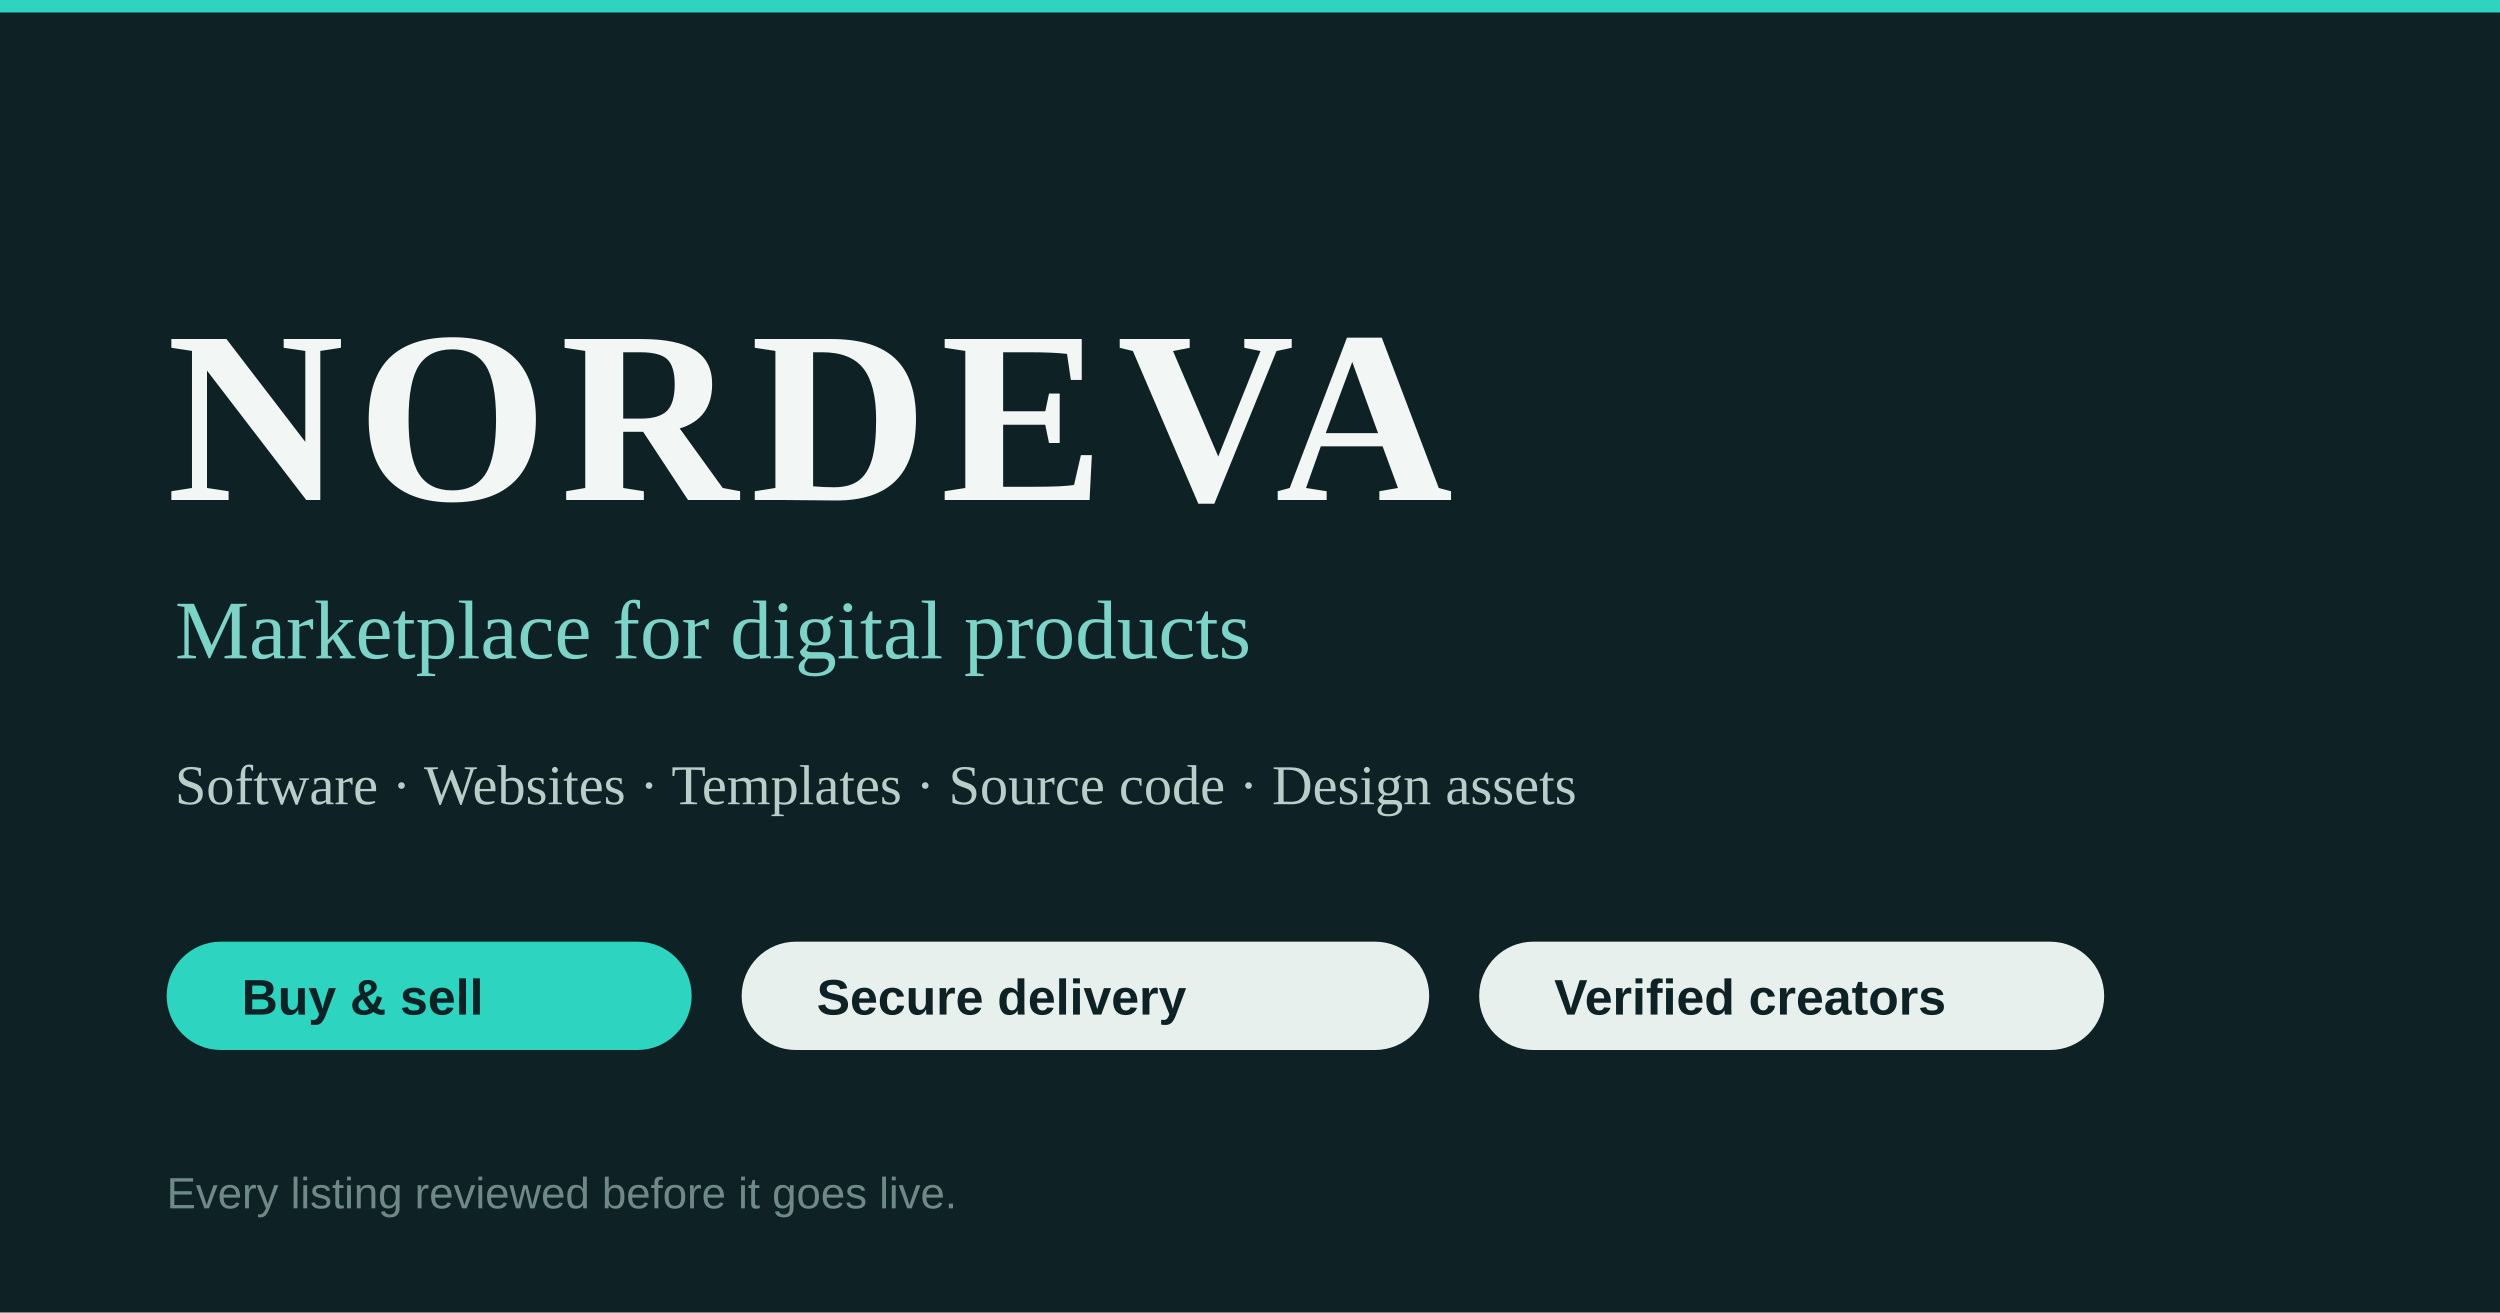
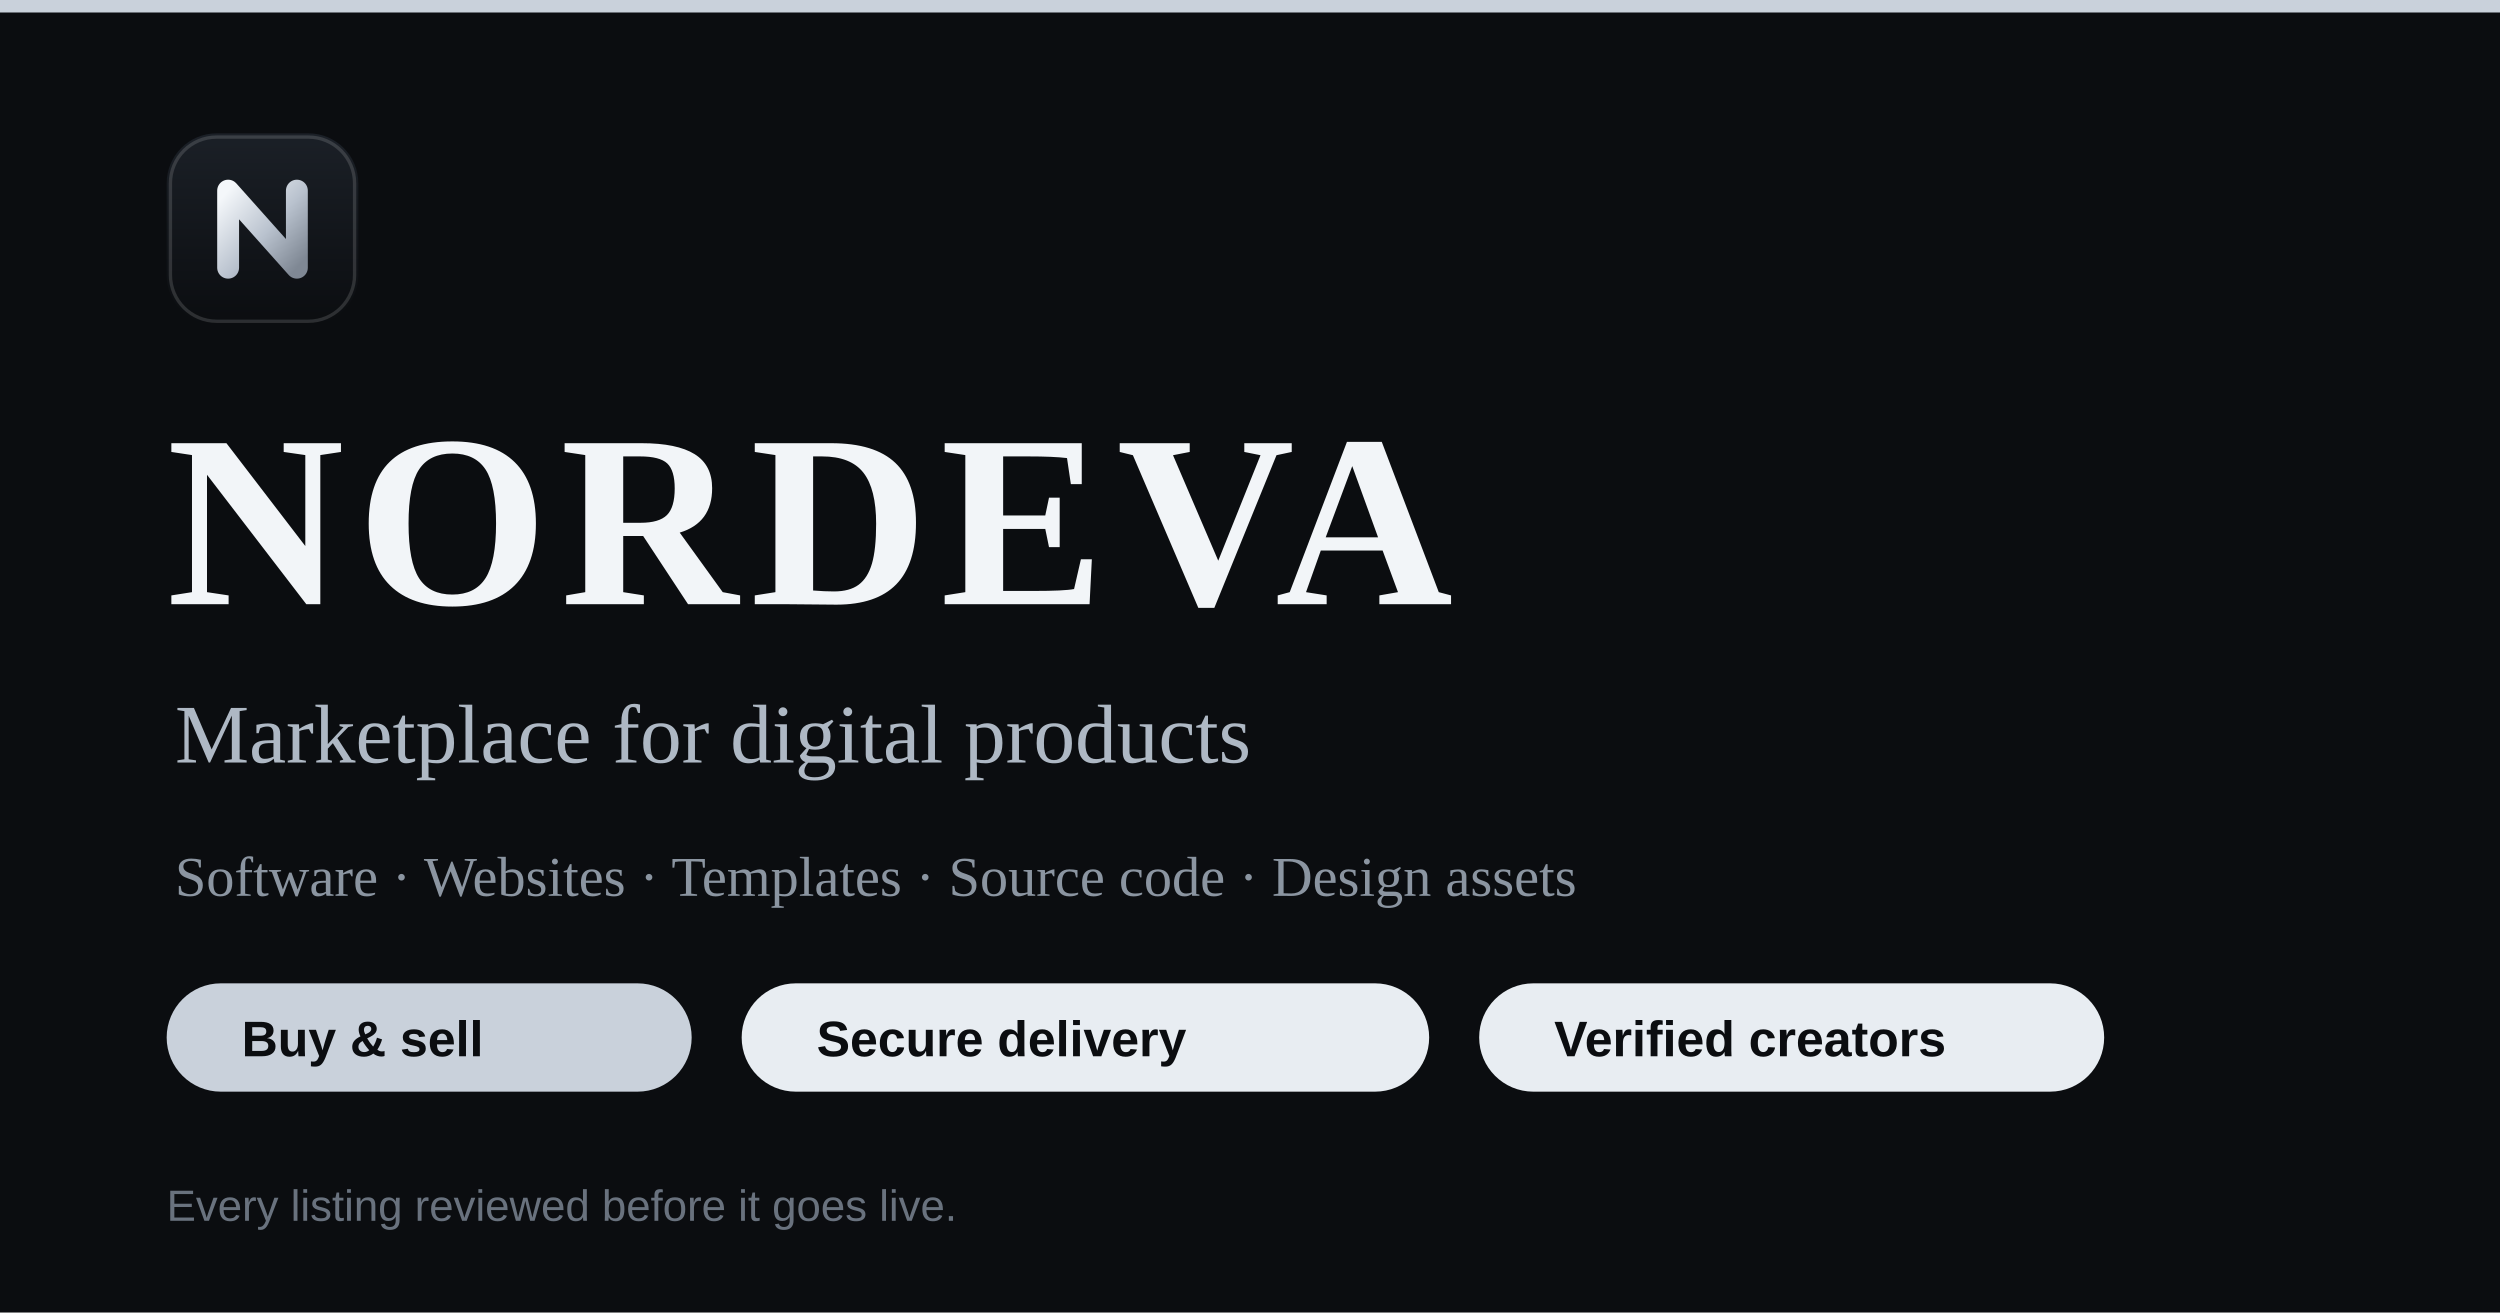
<svg xmlns="http://www.w3.org/2000/svg" width="1200" height="630" viewBox="0 0 1200 630">
-   <rect width="1200" height="630" fill="#0e2226" />
-   <rect x="0" y="0" width="1200" height="6" fill="#2dd4bf" />
+   <defs>
+     <linearGradient id="tile" x1="0" y1="0" x2="0" y2="1">
+       <stop offset="0" stop-color="#1b2027" />
+       <stop offset="1" stop-color="#0b0d10" />
+     </linearGradient>
+     <linearGradient id="n" x1="0" y1="0" x2="1" y2="1">
+       <stop offset="0" stop-color="#f4f7fa" />
+       <stop offset="0.55" stop-color="#b9c2ce" />
+       <stop offset="1" stop-color="#7f8894" />
+     </linearGradient>
+   </defs>
+   <rect width="1200" height="630" fill="#0b0d10" />
+   <rect x="0" y="0" width="1200" height="6" fill="#c9d1db" />
+   <g transform="translate(80 64)">
+     <rect x="0" y="0" width="92" height="92" rx="24" fill="url(#tile)" />
+     <rect x="1.8" y="1.8" width="88.4" height="88.4" rx="22.2" fill="none" stroke="#ffffff" stroke-opacity="0.14" stroke-width="1.6" />
+     <path d="M29.5 64.5 V27.5 L62.5 64.5 V27.5" fill="none" stroke="url(#n)" stroke-width="10.5" stroke-linecap="round" stroke-linejoin="round" />
+   </g>
  <g font-family="Georgia, 'Times New Roman', serif">
-     <text x="80" y="240" font-size="118" font-weight="700" fill="#f2f7f6" letter-spacing="6">NORDEVA</text>
-     <text x="84" y="316" font-size="40" fill="#7dd3c8">Marketplace for digital products</text>
-     <text x="84" y="386" font-size="27" fill="#b9cdc9">Software · Websites · Templates · Source code · Design assets</text>
+     <text x="80" y="290" font-size="118" font-weight="700" fill="#f2f5f8" letter-spacing="6">NORDEVA</text>
+     <text x="84" y="366" font-size="40" fill="#aeb8c4">Marketplace for digital products</text>
+     <text x="84" y="430" font-size="27" fill="#8b95a1">Software · Websites · Templates · Source code · Design assets</text>
  </g>
-   <g font-family="Arial, sans-serif" font-size="24" fill="#0e2226">
-     <rect x="80" y="452" width="252" height="52" rx="26" fill="#2dd4bf" />
-     <text x="116" y="487" font-weight="700">Buy &amp; sell</text>
-     <rect x="356" y="452" width="330" height="52" rx="26" fill="#e8f0ee" />
-     <text x="392" y="487" font-weight="700">Secure delivery</text>
-     <rect x="710" y="452" width="300" height="52" rx="26" fill="#e8f0ee" />
-     <text x="746" y="487" font-weight="700">Verified creators</text>
+   <g font-family="Arial, sans-serif" font-size="24" fill="#0b0d10">
+     <rect x="80" y="472" width="252" height="52" rx="26" fill="#c9d1db" />
+     <text x="116" y="507" font-weight="700">Buy &amp; sell</text>
+     <rect x="356" y="472" width="330" height="52" rx="26" fill="#e8edf2" />
+     <text x="392" y="507" font-weight="700">Secure delivery</text>
+     <rect x="710" y="472" width="300" height="52" rx="26" fill="#e8edf2" />
+     <text x="746" y="507" font-weight="700">Verified creators</text>
  </g>
-   <text x="80" y="580" font-family="Arial, sans-serif" font-size="21" fill="#6f8a86">Every listing reviewed before it goes live.</text>
+   <text x="80" y="586" font-family="Arial, sans-serif" font-size="21" fill="#69727e">Every listing reviewed before it goes live.</text>
</svg>
